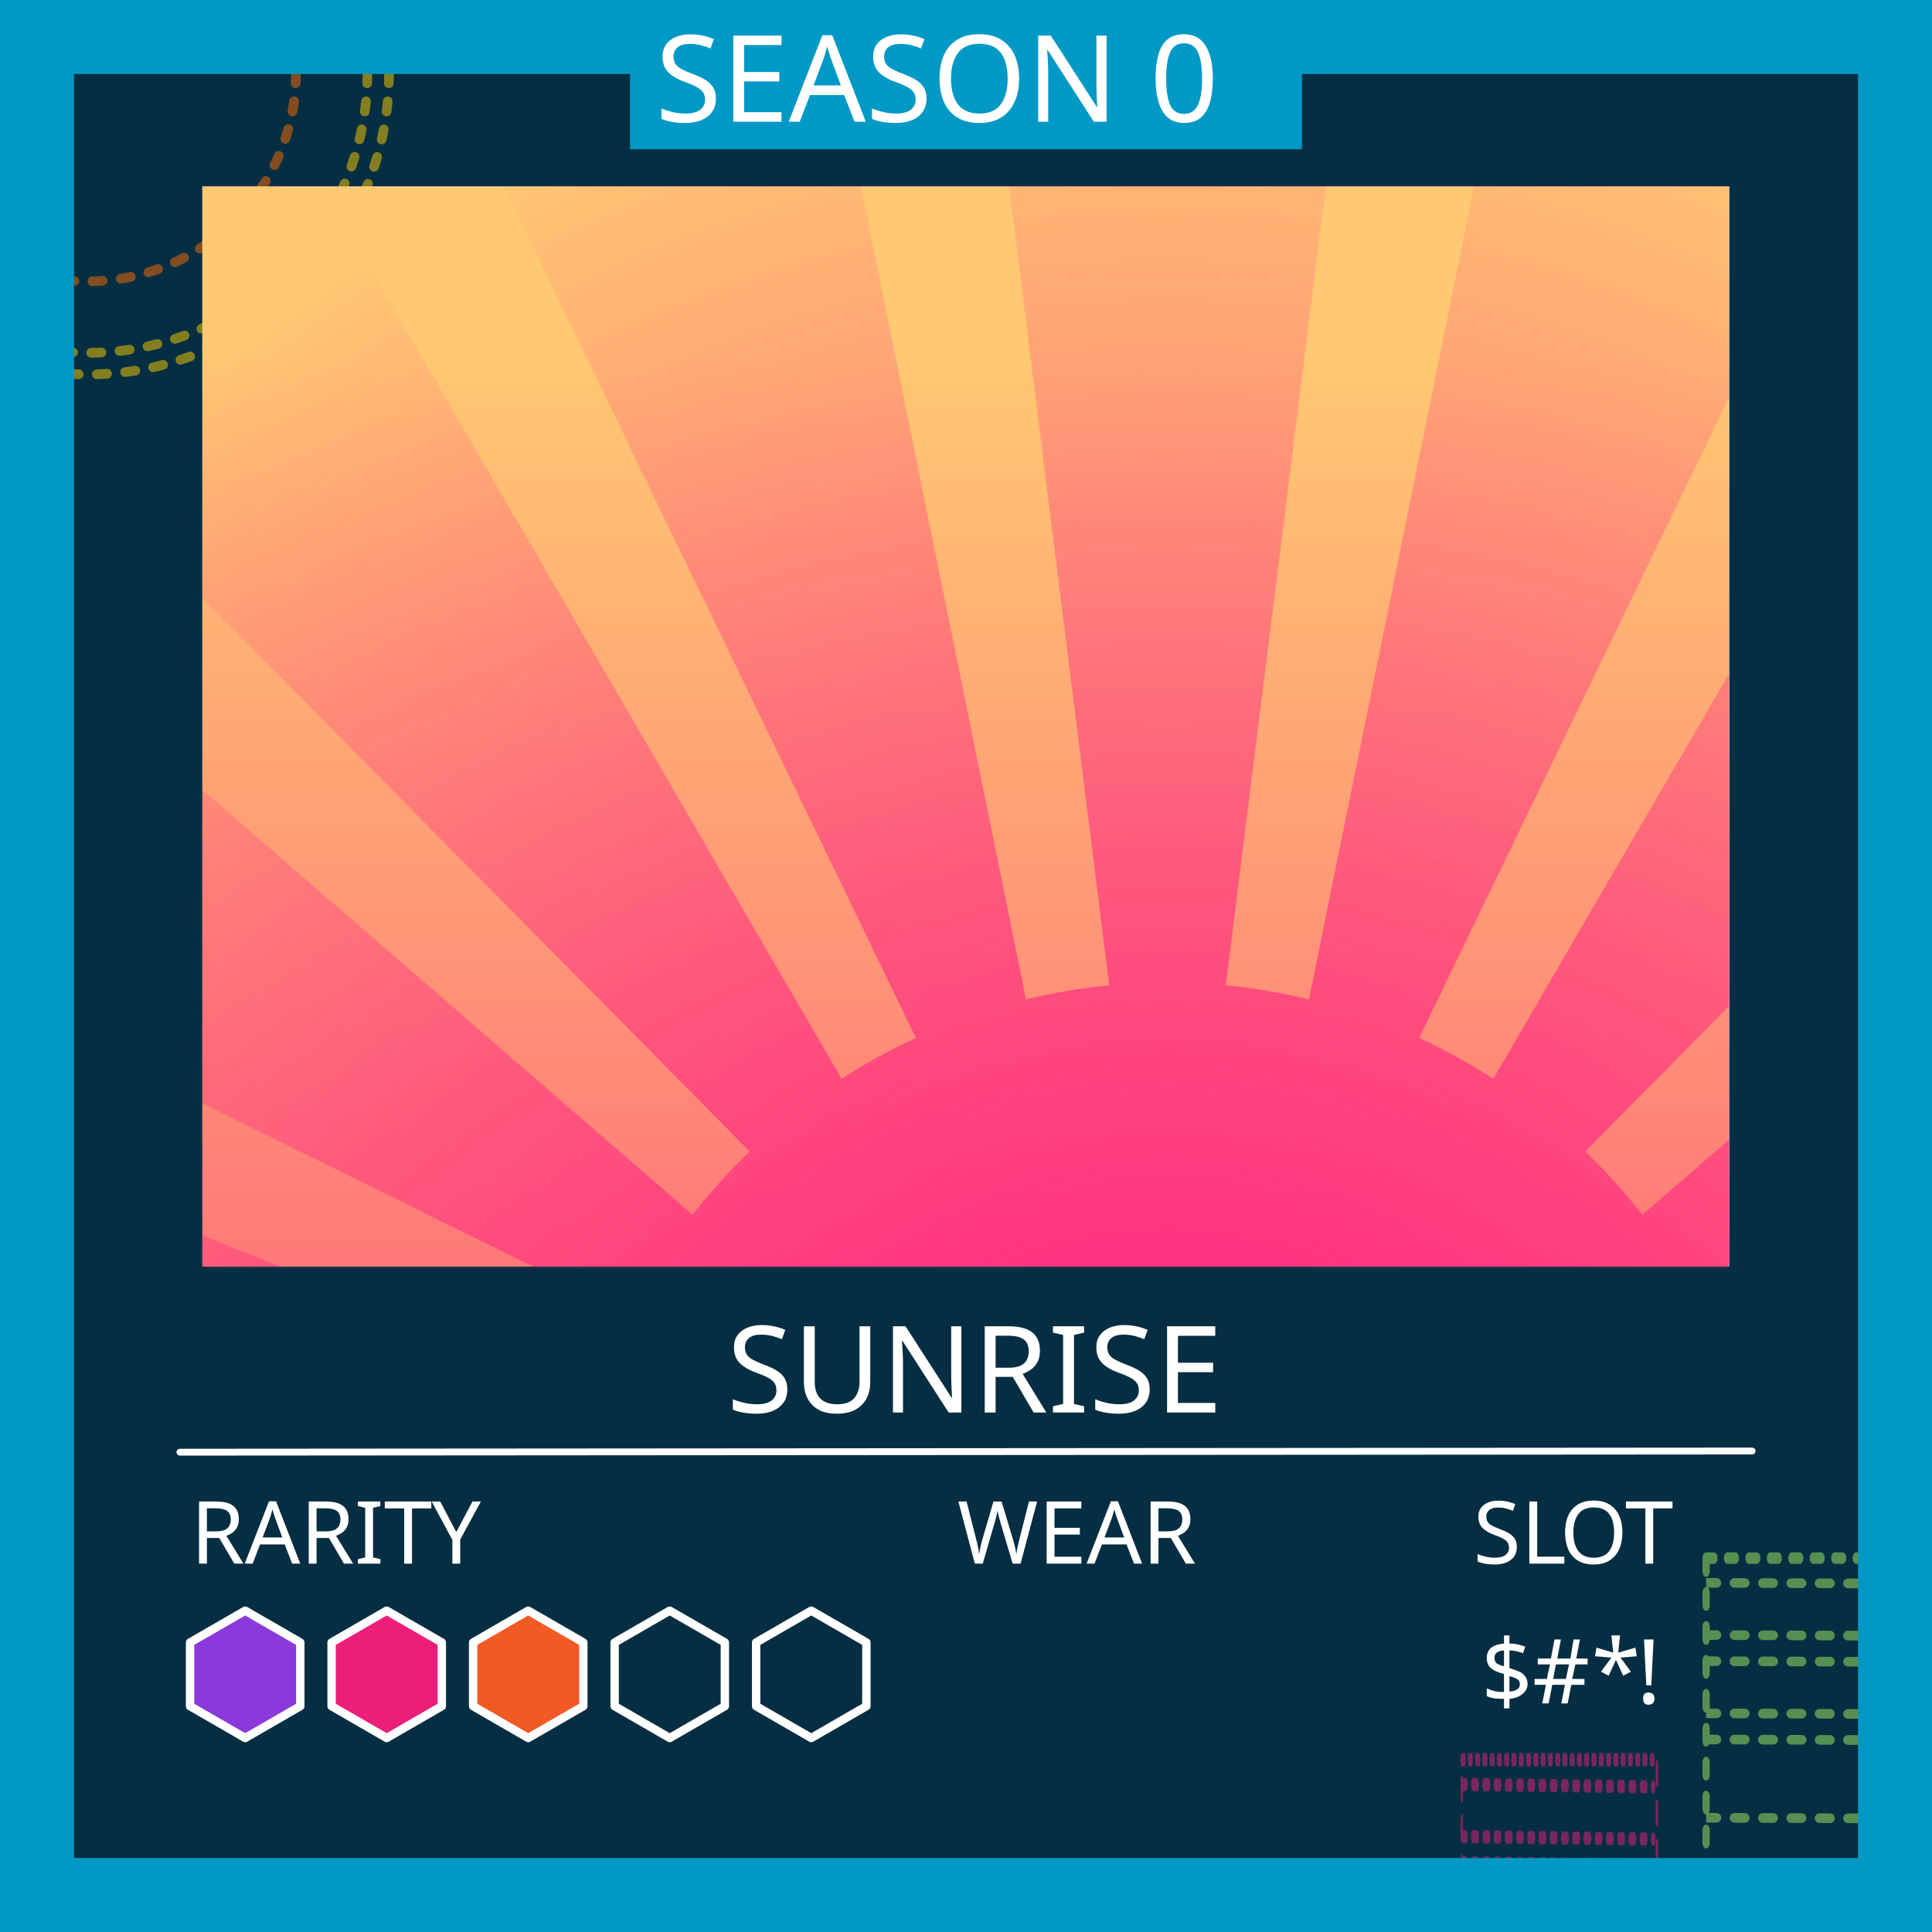
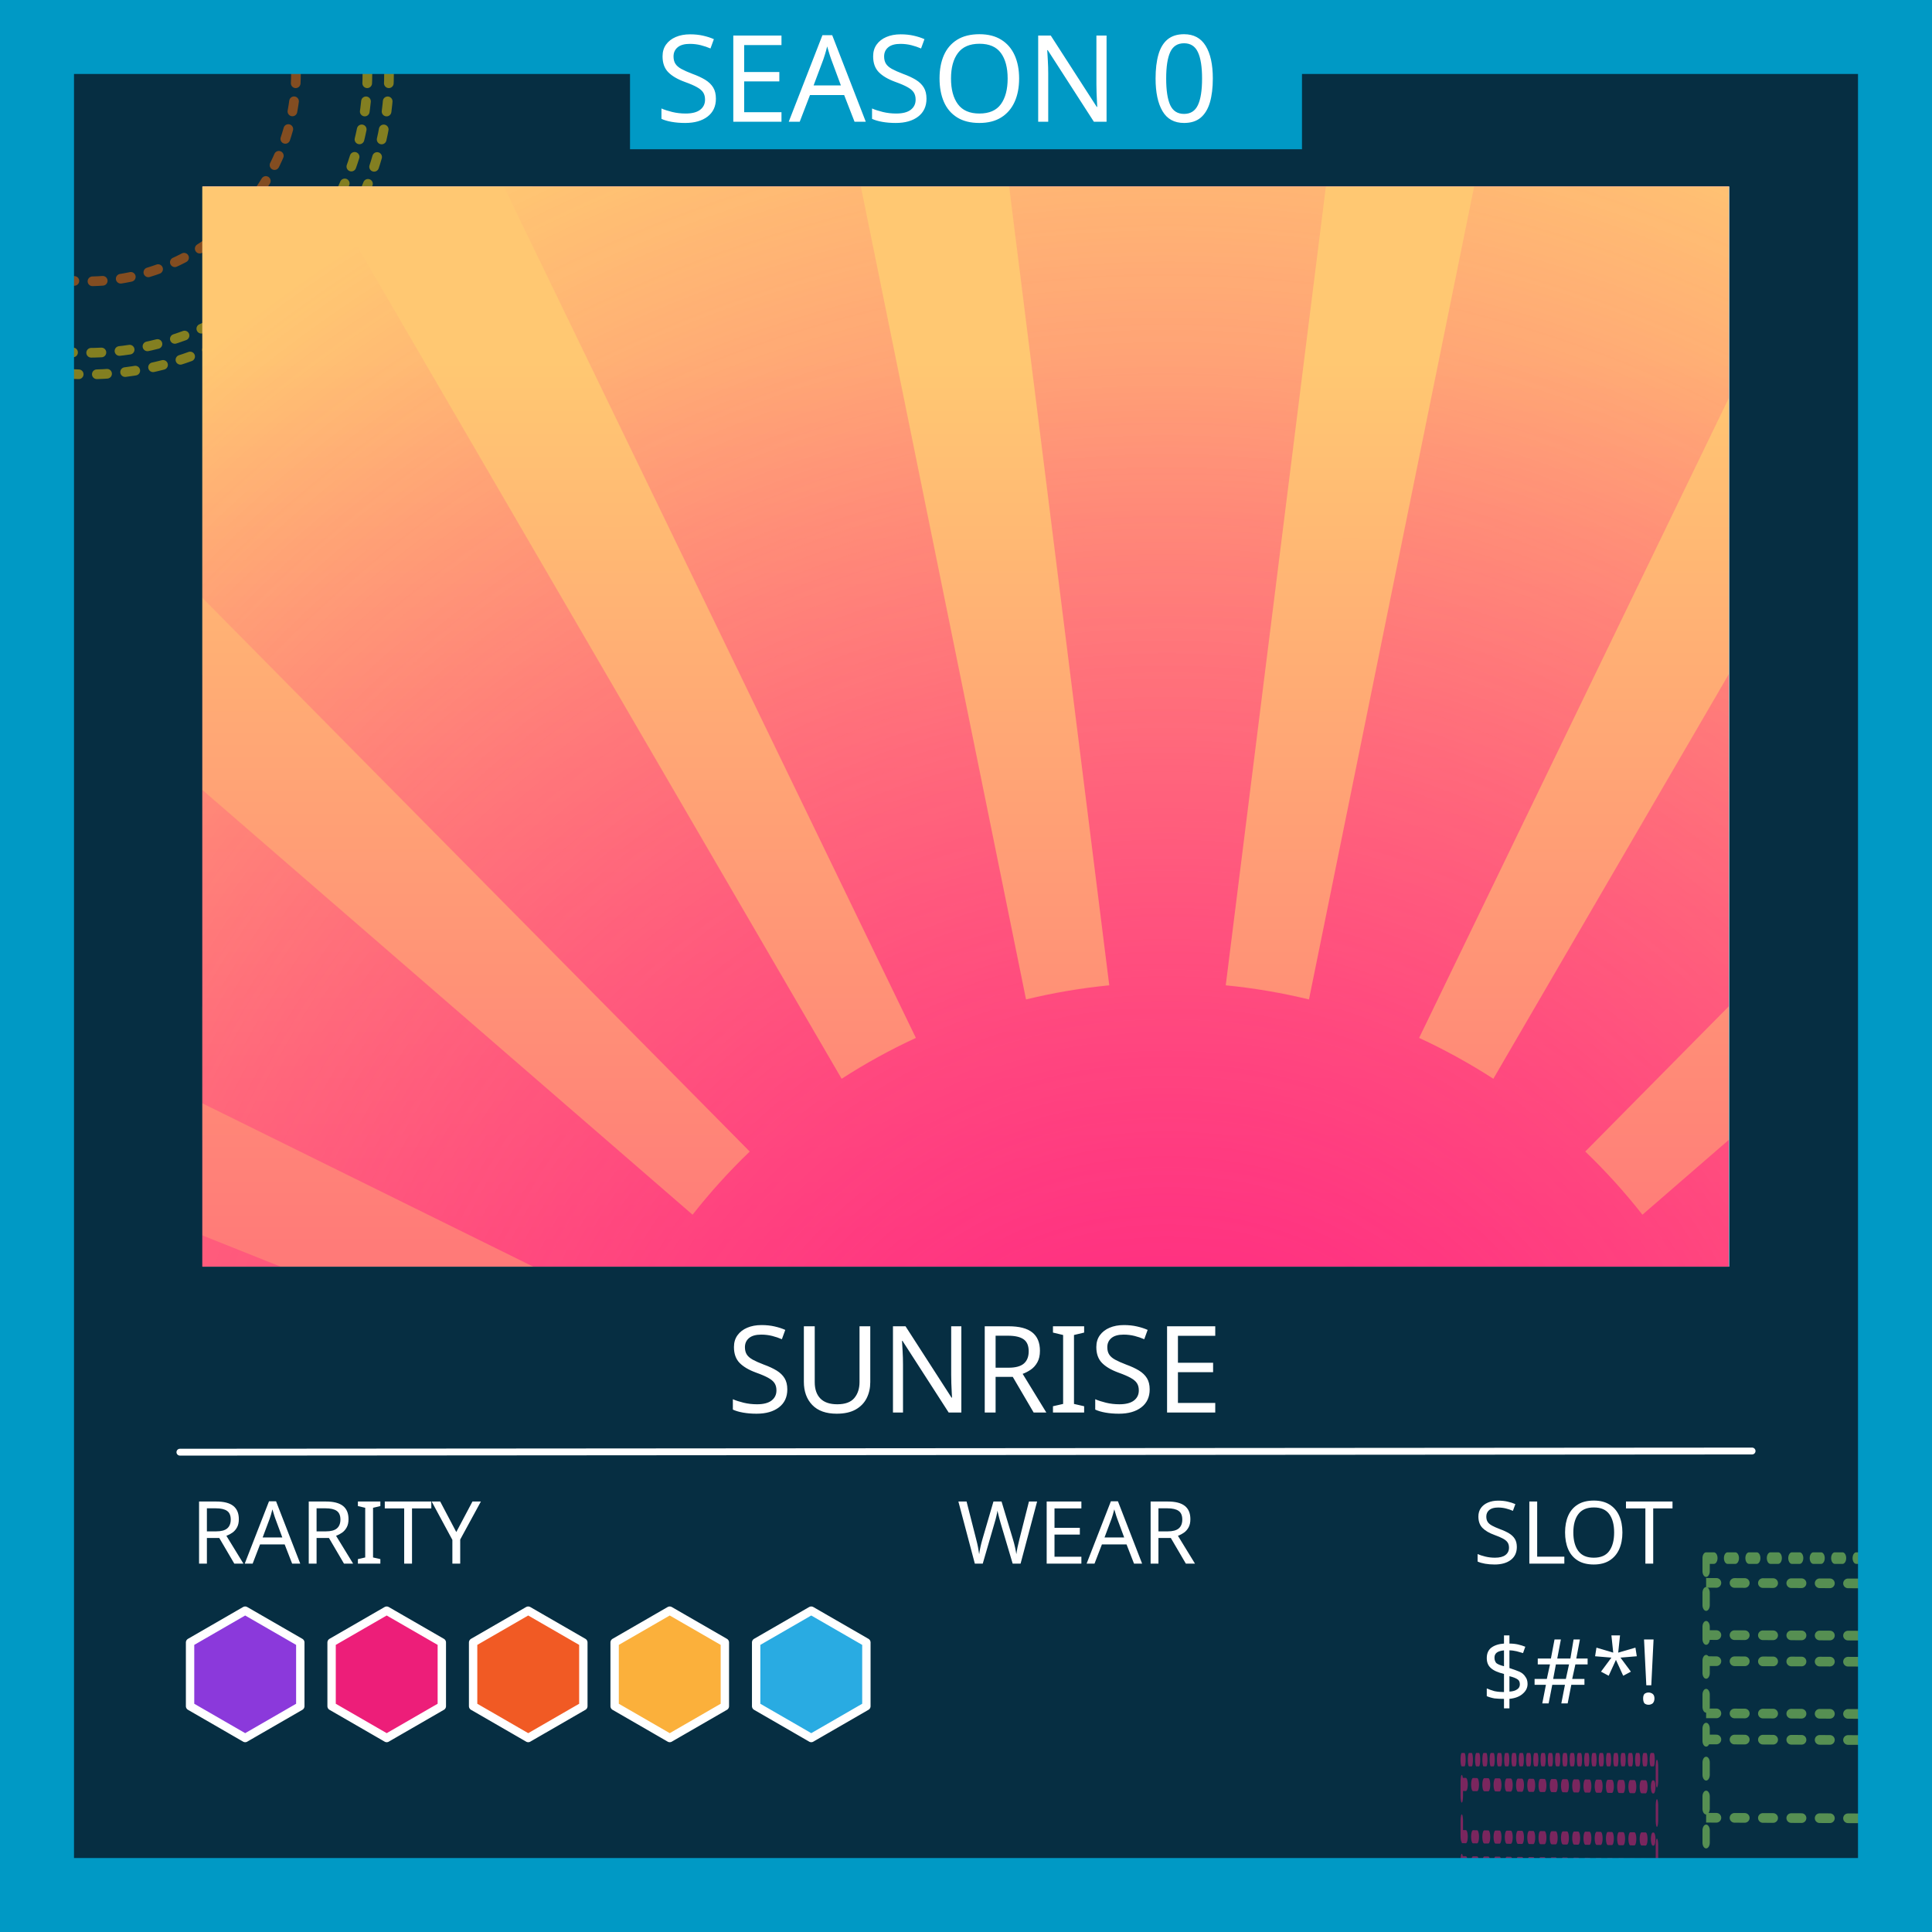
<svg xmlns="http://www.w3.org/2000/svg" width="800px" height="800px" viewBox="0 0 800 800" version="1.1" style="fill-rule: evenodd; clip-rule: evenodd; stroke-linecap: round; stroke-linejoin: round; stroke-miterlimit: 1.5">
  <g id="normal-card">
    <rect id="bg" x="-48.418" y="-9.957" width="931.967" height="871.066" style="fill: rgb(6, 46, 66)" />
    <g id="rectangles" transform="matrix(1,0,0,1,49.4291,64.1339)">
      <g opacity="0.5">
        <g transform="matrix(0.660629,0,0,1.04551,351.522,-81.058)">
          <rect x="462.47" y="633.282" width="419.335" height="322.449" style="fill: none" />
          <clipPath id="normal-card_0">
            <rect x="462.47" y="633.282" width="419.335" height="322.449" />
          </clipPath>
          <g clip-path="url(#normal-card_0)">
            <g transform="matrix(1.51371,0,0,0.956468,-452.99,37.369)">
              <path d="M604.78,633.282L877.032,634.306" style="fill: none; stroke: rgb(166, 240, 98); stroke-width: 4px; stroke-dasharray: 4.25, 7.5, 0, 0" />
            </g>
            <g transform="matrix(1.51371,0,0,0.956468,-452.99,58.0423)">
              <path d="M604.78,633.282L877.032,634.306" style="fill: none; stroke: rgb(166, 240, 98); stroke-width: 4px; stroke-dasharray: 4.25, 7.5, 0, 0" />
            </g>
            <g transform="matrix(1.51371,0,0,0.956468,-452.99,68.3789)">
              <path d="M604.78,633.282L877.032,634.306" style="fill: none; stroke: rgb(166, 240, 98); stroke-width: 4px; stroke-dasharray: 4.25, 7.5, 0, 0" />
            </g>
            <g transform="matrix(1.51371,0,0,0.956468,-452.99,89.0522)">
              <path d="M604.78,633.282L877.032,634.306" style="fill: none; stroke: rgb(166, 240, 98); stroke-width: 4px; stroke-dasharray: 4.25, 7.5, 0, 0" />
            </g>
            <g transform="matrix(1.51371,0,0,0.956468,-452.99,99.3888)">
              <path d="M604.78,633.282L877.032,634.306" style="fill: none; stroke: rgb(166, 240, 98); stroke-width: 4px; stroke-dasharray: 4.25, 7.5, 0, 0" />
            </g>
            <g transform="matrix(1.51371,0,0,0.956468,-452.99,130.399)">
              <path d="M604.78,633.282L877.032,634.306" style="fill: none; stroke: rgb(166, 240, 98); stroke-width: 4px; stroke-dasharray: 4.25, 7.5, 0, 0" />
            </g>
            <g transform="matrix(1.51371,0,0,0.956468,-452.99,151.072)">
              <path d="M604.78,633.282L877.032,634.306" style="fill: none; stroke: rgb(166, 240, 98); stroke-width: 4px; stroke-dasharray: 4.25, 7.5, 0, 0" />
            </g>
            <g transform="matrix(1.51371,0,0,0.956468,-452.99,171.745)">
              <path d="M604.78,633.282L877.032,634.306" style="fill: none; stroke: rgb(166, 240, 98); stroke-width: 4px; stroke-dasharray: 4.25, 7.5, 0, 0" />
            </g>
          </g>
          <rect x="462.47" y="633.282" width="419.335" height="322.449" style="fill: none; stroke: rgb(166, 240, 98); stroke-width: 4.57px; stroke-dasharray: 4.86, 8.58, 0, 0" />
        </g>
        <g transform="matrix(0.192707,0,0,1.04551,466.744,2.40586)">
          <rect x="462.47" y="633.282" width="419.335" height="322.449" style="fill: none" />
          <clipPath id="normal-card_1">
            <rect x="462.47" y="633.282" width="419.335" height="322.449" />
          </clipPath>
          <g clip-path="url(#normal-card_1)">
            <g transform="matrix(1.51371,0,0,0.956468,-452.99,37.369)">
              <path d="M604.78,633.282L877.032,634.306" style="fill: none; stroke: rgb(237, 30, 121); stroke-width: 5.43px; stroke-dasharray: 5.77, 10.18, 0, 0" />
            </g>
            <g transform="matrix(1.51371,0,0,0.956468,-452.99,58.0423)">
              <path d="M604.78,633.282L877.032,634.306" style="fill: none; stroke: rgb(237, 30, 121); stroke-width: 5.43px; stroke-dasharray: 5.77, 10.18, 0, 0" />
            </g>
            <g transform="matrix(1.51371,0,0,0.956468,-452.99,68.3789)">
              <path d="M604.78,633.282L877.032,634.306" style="fill: none; stroke: rgb(237, 30, 121); stroke-width: 5.43px; stroke-dasharray: 5.77, 10.18, 0, 0" />
            </g>
            <g transform="matrix(1.51371,0,0,0.956468,-452.99,89.0522)">
              <path d="M604.78,633.282L877.032,634.306" style="fill: none; stroke: rgb(237, 30, 121); stroke-width: 5.43px; stroke-dasharray: 5.77, 10.18, 0, 0" />
            </g>
          </g>
          <rect x="462.47" y="633.282" width="419.335" height="322.449" style="fill: none; stroke: rgb(237, 30, 121); stroke-width: 5.32px; stroke-dasharray: 5.65, 9.98, 0, 0" />
        </g>
      </g>
    </g>
    <g id="circles" opacity="0.5">
      <g transform="matrix(1,0,0,1,-118.853,-94.5905)">
        <circle cx="155.124" cy="124.814" r="124.814" style="fill: none; stroke: rgb(255, 207, 0); stroke-width: 4px; stroke-dasharray: 4.25, 7.5, 0, 0" />
      </g>
      <g transform="matrix(0.928318,0,0,0.928318,-107.734,-85.6437)">
        <circle cx="155.124" cy="124.814" r="124.814" style="fill: none; stroke: rgb(255, 207, 0); stroke-width: 4.31px; stroke-dasharray: 4.58, 8.08, 0, 0" />
      </g>
      <g transform="matrix(0.691272,0,0,0.691272,-70.9623,-56.0571)">
        <circle cx="155.124" cy="124.814" r="124.814" style="fill: none; stroke: rgb(255, 108, 0); stroke-width: 5.79px; stroke-dasharray: 6.15, 10.85, 0, 0" />
      </g>
    </g>
    <g id="rarity-bars" transform="matrix(0.86723,0,0,0.86723,10.4494,88.5493)">
      <g id="rarity-bars-fill">
        <g transform="matrix(0.114833,0,0,0.114833,59.0756,653.445)">
          <path d="M400,117.517L629.266,249.774L629.266,514.685L400.192,646.941L400.192,647.052L400.096,646.997L400,647.052L400,646.941L170.925,514.685L170.925,249.774L400,117.517Z" style="fill: rgb(139, 57, 219)" />
        </g>
        <g transform="matrix(0.114833,0,0,0.114833,126.648,653.445)">
          <path d="M400,117.517L629.266,249.774L629.266,514.685L400.192,646.941L400.192,647.052L400.096,646.997L400,647.052L400,646.941L170.925,514.685L170.925,249.774L400,117.517Z" style="fill: rgb(237, 30, 121)" />
        </g>
        <g transform="matrix(0.114833,0,0,0.114833,194.22,653.445)">
          <path d="M400,117.517L629.266,249.774L629.266,514.685L400.192,646.941L400.192,647.052L400.096,646.997L400,647.052L400,646.941L170.925,514.685L170.925,249.774L400,117.517Z" style="fill: rgb(241, 90, 36)" />
        </g>
+         <g transform="matrix(0.114833,0,0,0.114833,261.792,653.445)">
+           <path d="M400,117.517L629.266,249.774L629.266,514.685L400.192,646.941L400.192,647.052L400.096,646.997L400,647.052L400,646.941L170.925,514.685L170.925,249.774L400,117.517Z" style="fill: rgb(251, 176, 59)" />
+         </g>
+         <g transform="matrix(0.114833,0,0,0.114833,329.364,653.445)">
+           <path d="M400,117.517L629.266,249.774L629.266,514.685L400.192,646.941L400.192,647.052L400.096,646.997L400,647.052L400,646.941L170.925,514.685L170.925,249.774L400,117.517Z" style="fill: rgb(41, 171, 226)" />
+         </g>
      </g>
      <g id="rarity-bars-stroke">
        <g transform="matrix(0.114833,0,0,0.114833,59.0756,653.445)">
          <path d="M400,117.517L629.266,249.774L629.266,514.685L400.192,646.941L400.192,647.052L400.096,646.997L400,647.052L400,646.941L170.925,514.685L170.925,249.774L400,117.517Z" style="fill: none; stroke: white; stroke-width: 34.83px" />
        </g>
        <g transform="matrix(0.114833,0,0,0.114833,126.648,653.445)">
          <path d="M400,117.517L629.266,249.774L629.266,514.685L400.192,646.941L400.192,647.052L400.096,646.997L400,647.052L400,646.941L170.925,514.685L170.925,249.774L400,117.517Z" style="fill: none; stroke: white; stroke-width: 34.83px" />
        </g>
        <g transform="matrix(0.114833,0,0,0.114833,194.22,653.445)">
          <path d="M400,117.517L629.266,249.774L629.266,514.685L400.192,646.941L400.192,647.052L400.096,646.997L400,647.052L400,646.941L170.925,514.685L170.925,249.774L400,117.517Z" style="fill: none; stroke: white; stroke-width: 34.83px" />
        </g>
        <g transform="matrix(0.114833,0,0,0.114833,261.792,653.445)">
          <path d="M400,117.517L629.266,249.774L629.266,514.685L400.192,646.941L400.192,647.052L400.096,646.997L400,647.052L400,646.941L170.925,514.685L170.925,249.774L400,117.517Z" style="fill: none; stroke: white; stroke-width: 34.83px" />
        </g>
        <g transform="matrix(0.114833,0,0,0.114833,329.364,653.445)">
          <path d="M400,117.517L629.266,249.774L629.266,514.685L400.192,646.941L400.192,647.052L400.096,646.997L400,647.052L400,646.941L170.925,514.685L170.925,249.774L400,117.517Z" style="fill: none; stroke: white; stroke-width: 34.83px" />
        </g>
      </g>
    </g>
    <g transform="matrix(0.720342,0,0,0.720342,23.1337,330.63)">
      <text x="77.471px" y="439.84px" style="font-family: 'Futura-Medium', 'Futura', sans-serif; font-weight: 500; font-size: 50px; fill: white">        RARIT                <tspan x="216.021px " y="439.84px ">Y</tspan>
      </text>
    </g>
    <g transform="matrix(0.911866,0,0,0.911866,252.534,309.097)">
      <text x="190.763px" y="439.84px" style="font-family: 'Futura-Medium', 'Futura', sans-serif; font-weight: 500; font-size: 50px; fill: white" id="wear_value" />
    </g>
    <g transform="matrix(0.720342,0,0,0.720342,340.614,330.63)">
      <text x="77.471px" y="439.84px" style="font-family: 'Futura-Medium', 'Futura', sans-serif; font-weight: 500; font-size: 50px; fill: white">WEAR</text>
    </g>
    <g transform="matrix(12.011,0,0,12.011,-6825.08,-7656.1)">
      <g id="misc">
        <g>
          <text x="619.305px" y="696.149px" style="font-family: 'Futura-Medium', 'Futura', sans-serif; font-weight: 500; font-size: 3.075px; fill: white">$#</text>
          <text x="623.101px" y="696.149px" style="font-family: 'Futura-Medium', 'Futura', sans-serif; font-weight: 500; font-size: 3.075px; fill: white">*</text>
          <text x="624.664px" y="696.149px" style="font-family: 'Futura-Medium', 'Futura', sans-serif; font-weight: 500; font-size: 3.075px; fill: white">!</text>
        </g>
      </g>
    </g>
    <g transform="matrix(0.720342,0,0,0.720342,520.614,330.63)">
      <text x="124.102px" y="439.84px" style="font-family: 'Futura-Medium', 'Futura', sans-serif; font-weight: 500; font-size: 50px; fill: white">        SL                <tspan x="173.882px 217.217px " y="439.84px 439.84px ">OT</tspan>
      </text>
    </g>
    <g transform="matrix(1,0,0,1,-7.69409,0)">
      <path d="M82.194,602.738L733.196,602.258C733.979,602.258 734.615,601.621 734.614,600.838C734.614,600.055 733.977,599.42 733.194,599.42L82.192,599.9C81.409,599.901 80.773,600.537 80.774,601.321C80.775,602.104 81.411,602.739 82.194,602.738Z" style="fill: white" />
    </g>
    <g transform="matrix(1,0,0,1,120.441,145.046)">
      <text x="180.471px" y="439.84px" style="font-family: 'Futura-Medium', 'Futura', sans-serif; font-weight: 500; font-size: 50px; fill: white">SUNRISE</text>
    </g>
    <path id="border" d="M800,801.235L800,-4.106L-0,-4.106L0,801.235L800,801.235ZM260.875,30.644L30.644,30.644C30.644,30.644 30.644,769.356 30.644,769.356C30.644,769.356 769.356,769.356 769.356,769.356L769.356,30.644L539.125,30.644L539.125,61.806L260.875,61.806L260.875,30.644Z" style="fill: rgb(0, 153, 197)" />
    <g id="guide" transform="matrix(1,0,0,1.04284,1.75676,-22.4672)">
      <rect x="82.193" y="95.569" width="632.101" height="428.927" style="fill: url(#normal-card_Linear1)" />
-       <rect x="82" y="95.569" width="632.101" height="428.927" style="fill: url(#snowfall-landscape)" />
+       <rect x="82" y="95.569" width="632.101" height="428.927" style="fill: url(#sunrise-landscape)" />
    </g>
-     <pattern id="snowfall-landscape" width="100%" height="100%">
+     <pattern id="sunrise-landscape" width="100%" height="100%">
      <g id="Rising-Sun">
        <rect x="-0" y="0" width="600" height="50" style="fill: none" />
        <clipPath id="red-sunrise_0">
          <rect x="-0" y="0" width="800" height="800" />
        </clipPath>
        <g clip-path="url(#red-sunrise_0)">
          <g id="sky" transform="matrix(0.628355,0,0,1.2628,87.2227,-775.546)">
            <rect x="-138.811" y="614.146" width="1273.16" height="494.284" style="fill: url(#red-sunrise_Linear2)" />
          </g>
          <g id="sun" transform="matrix(8.01603,0,0,7.81984,-6867.43,-2913.58)">
            <path d="M918.584,342.548C910.603,341.607 902.54,341.607 894.559,342.548L903.563,413.152C902.115,413.291 900.678,413.531 899.263,413.869L884.855,344.168C877.001,345.869 869.374,348.487 862.131,351.969L893.573,415.823C892.248,416.425 890.967,417.118 889.738,417.898L853.479,356.651C846.603,360.81 840.239,365.763 834.519,371.408L884.991,421.593C883.933,422.593 882.947,423.664 882.038,424.801L827.856,378.646C822.703,384.813 818.293,391.563 814.716,398.759L878.747,429.837C878.072,431.126 877.487,432.46 876.996,433.83L810.764,407.769C807.892,415.274 805.913,423.091 804.866,431.059L875.519,439.662C875.299,441.1 875.178,442.552 875.159,444.007L804.053,440.863C803.775,448.895 804.44,456.931 806.037,464.807L875.656,450.003C875.914,451.434 876.272,452.847 876.726,454.229L808.452,474.344C810.797,482.03 814.036,489.415 818.103,496.346L879.143,459.738C879.852,461.009 880.649,462.228 881.527,463.388L823.484,504.582C828.197,511.091 833.659,517.024 839.756,522.258L885.602,467.815C886.686,468.786 887.835,469.681 889.043,470.492L847.52,528.301C854.091,532.927 861.183,536.765 868.65,539.735L894.334,473.356C895.674,473.923 897.052,474.396 898.457,474.772L877.955,542.93C885.672,545.172 893.626,546.499 901.652,546.884L904.392,475.762C905.843,475.863 907.3,475.863 908.751,475.762L911.491,546.884C919.517,546.499 927.471,545.172 935.188,542.93L914.686,474.772C916.091,474.396 917.469,473.923 918.809,473.356L944.493,539.735C951.96,536.765 959.052,532.927 965.623,528.301L924.1,470.492C925.308,469.681 926.457,468.786 927.541,467.815L973.387,522.258C979.484,517.024 984.946,511.091 989.659,504.582L931.615,463.388C932.494,462.228 933.291,461.009 934,459.738L995.04,496.346C999.107,489.415 1002.35,482.03 1004.69,474.344L936.417,454.229C936.871,452.847 937.229,451.434 937.487,450.003L1007.11,464.807C1008.7,456.931 1009.37,448.895 1009.09,440.863L937.984,444.007C937.965,442.552 937.844,441.1 937.624,439.662L1008.28,431.059C1007.23,423.091 1005.25,415.274 1002.38,407.769L936.147,433.83C935.656,432.46 935.071,431.126 934.396,429.837L998.427,398.759C994.85,391.563 990.44,384.813 985.287,378.646L931.105,424.801C930.196,423.664 929.21,422.593 928.152,421.593L978.623,371.408C972.904,365.763 966.54,360.81 959.664,356.651L923.404,417.898C922.176,417.118 920.895,416.425 919.57,415.823L951.012,351.969C943.769,348.487 936.142,345.869 928.288,344.168L913.88,413.869C912.465,413.531 911.028,413.291 909.58,413.152L918.584,342.548Z" style="fill: url(#_Radial3)" />
          </g>
          <g id="ground" transform="matrix(0.628355,0,0,0.553467,87.2227,253.135)">
            <rect x="-138.811" y="614.146" width="1273.16" height="494.284" style="fill: url(#red-sunrise_Linear4)" />
          </g>
        </g>
      </g>
      <defs>
        <linearGradient id="red-sunrise_Linear2" x1="0" y1="0" x2="1" y2="0" gradientUnits="userSpaceOnUse" gradientTransform="matrix(2.17922e-14,355.894,-355.894,2.17922e-14,476.656,668.106)">
          <stop offset="0" style="stop-color: rgb(255, 200, 114); stop-opacity: 1" />
          <stop offset="1" style="stop-color: rgb(255, 102, 122); stop-opacity: 1" />
        </linearGradient>
        <radialGradient id="_Radial3" cx="0" cy="0" r="1" gradientUnits="userSpaceOnUse" gradientTransform="matrix(4.02028e-14,81.5548,-79.5588,4.12114e-14,906.571,444.363)">
          <stop offset="0" style="stop-color: rgb(255, 32, 131); stop-opacity: 1" />
          <stop offset="1" style="stop-color: rgb(255, 32, 131); stop-opacity: 0" />
        </radialGradient>
        <linearGradient id="red-sunrise_Linear4" x1="0" y1="0" x2="1" y2="0" gradientUnits="userSpaceOnUse" gradientTransform="matrix(7.22723e-14,1180.3,-1180.3,7.22723e-14,476.656,624.184)">
          <stop offset="0" style="stop-color: rgb(255, 176, 122); stop-opacity: 1" />
          <stop offset="0.08" style="stop-color: rgb(229, 182, 177); stop-opacity: 1" />
          <stop offset="0.24" style="stop-color: rgb(168, 209, 208); stop-opacity: 1" />
          <stop offset="0.67" style="stop-color: rgb(98, 180, 177); stop-opacity: 1" />
          <stop offset="1" style="stop-color: rgb(61, 118, 116); stop-opacity: 1" />
        </linearGradient>
      </defs>
    </pattern>
    <g transform="matrix(1,0,0,1,7.6296,-2.65748)">
      <text x="263.72px" y="53.076px" style="font-family: 'Futura-Medium', 'Futura', sans-serif; font-weight: 500; font-size: 50px; fill: white">SEASON 0</text>
    </g>
  </g>
  <defs>
    <linearGradient id="normal-card_Linear1" x1="0" y1="0" x2="1" y2="0" gradientUnits="userSpaceOnUse" gradientTransform="matrix(3.89688e-14,-610.267,636.408,3.73681e-14,398.243,614.74)">
      <stop offset="0" style="stop-color: rgb(80, 225, 255); stop-opacity: 1" />
      <stop offset="0.44" style="stop-color: rgb(219, 249, 255); stop-opacity: 1" />
      <stop offset="1" style="stop-color: white; stop-opacity: 1" />
    </linearGradient>
  </defs>
</svg>
